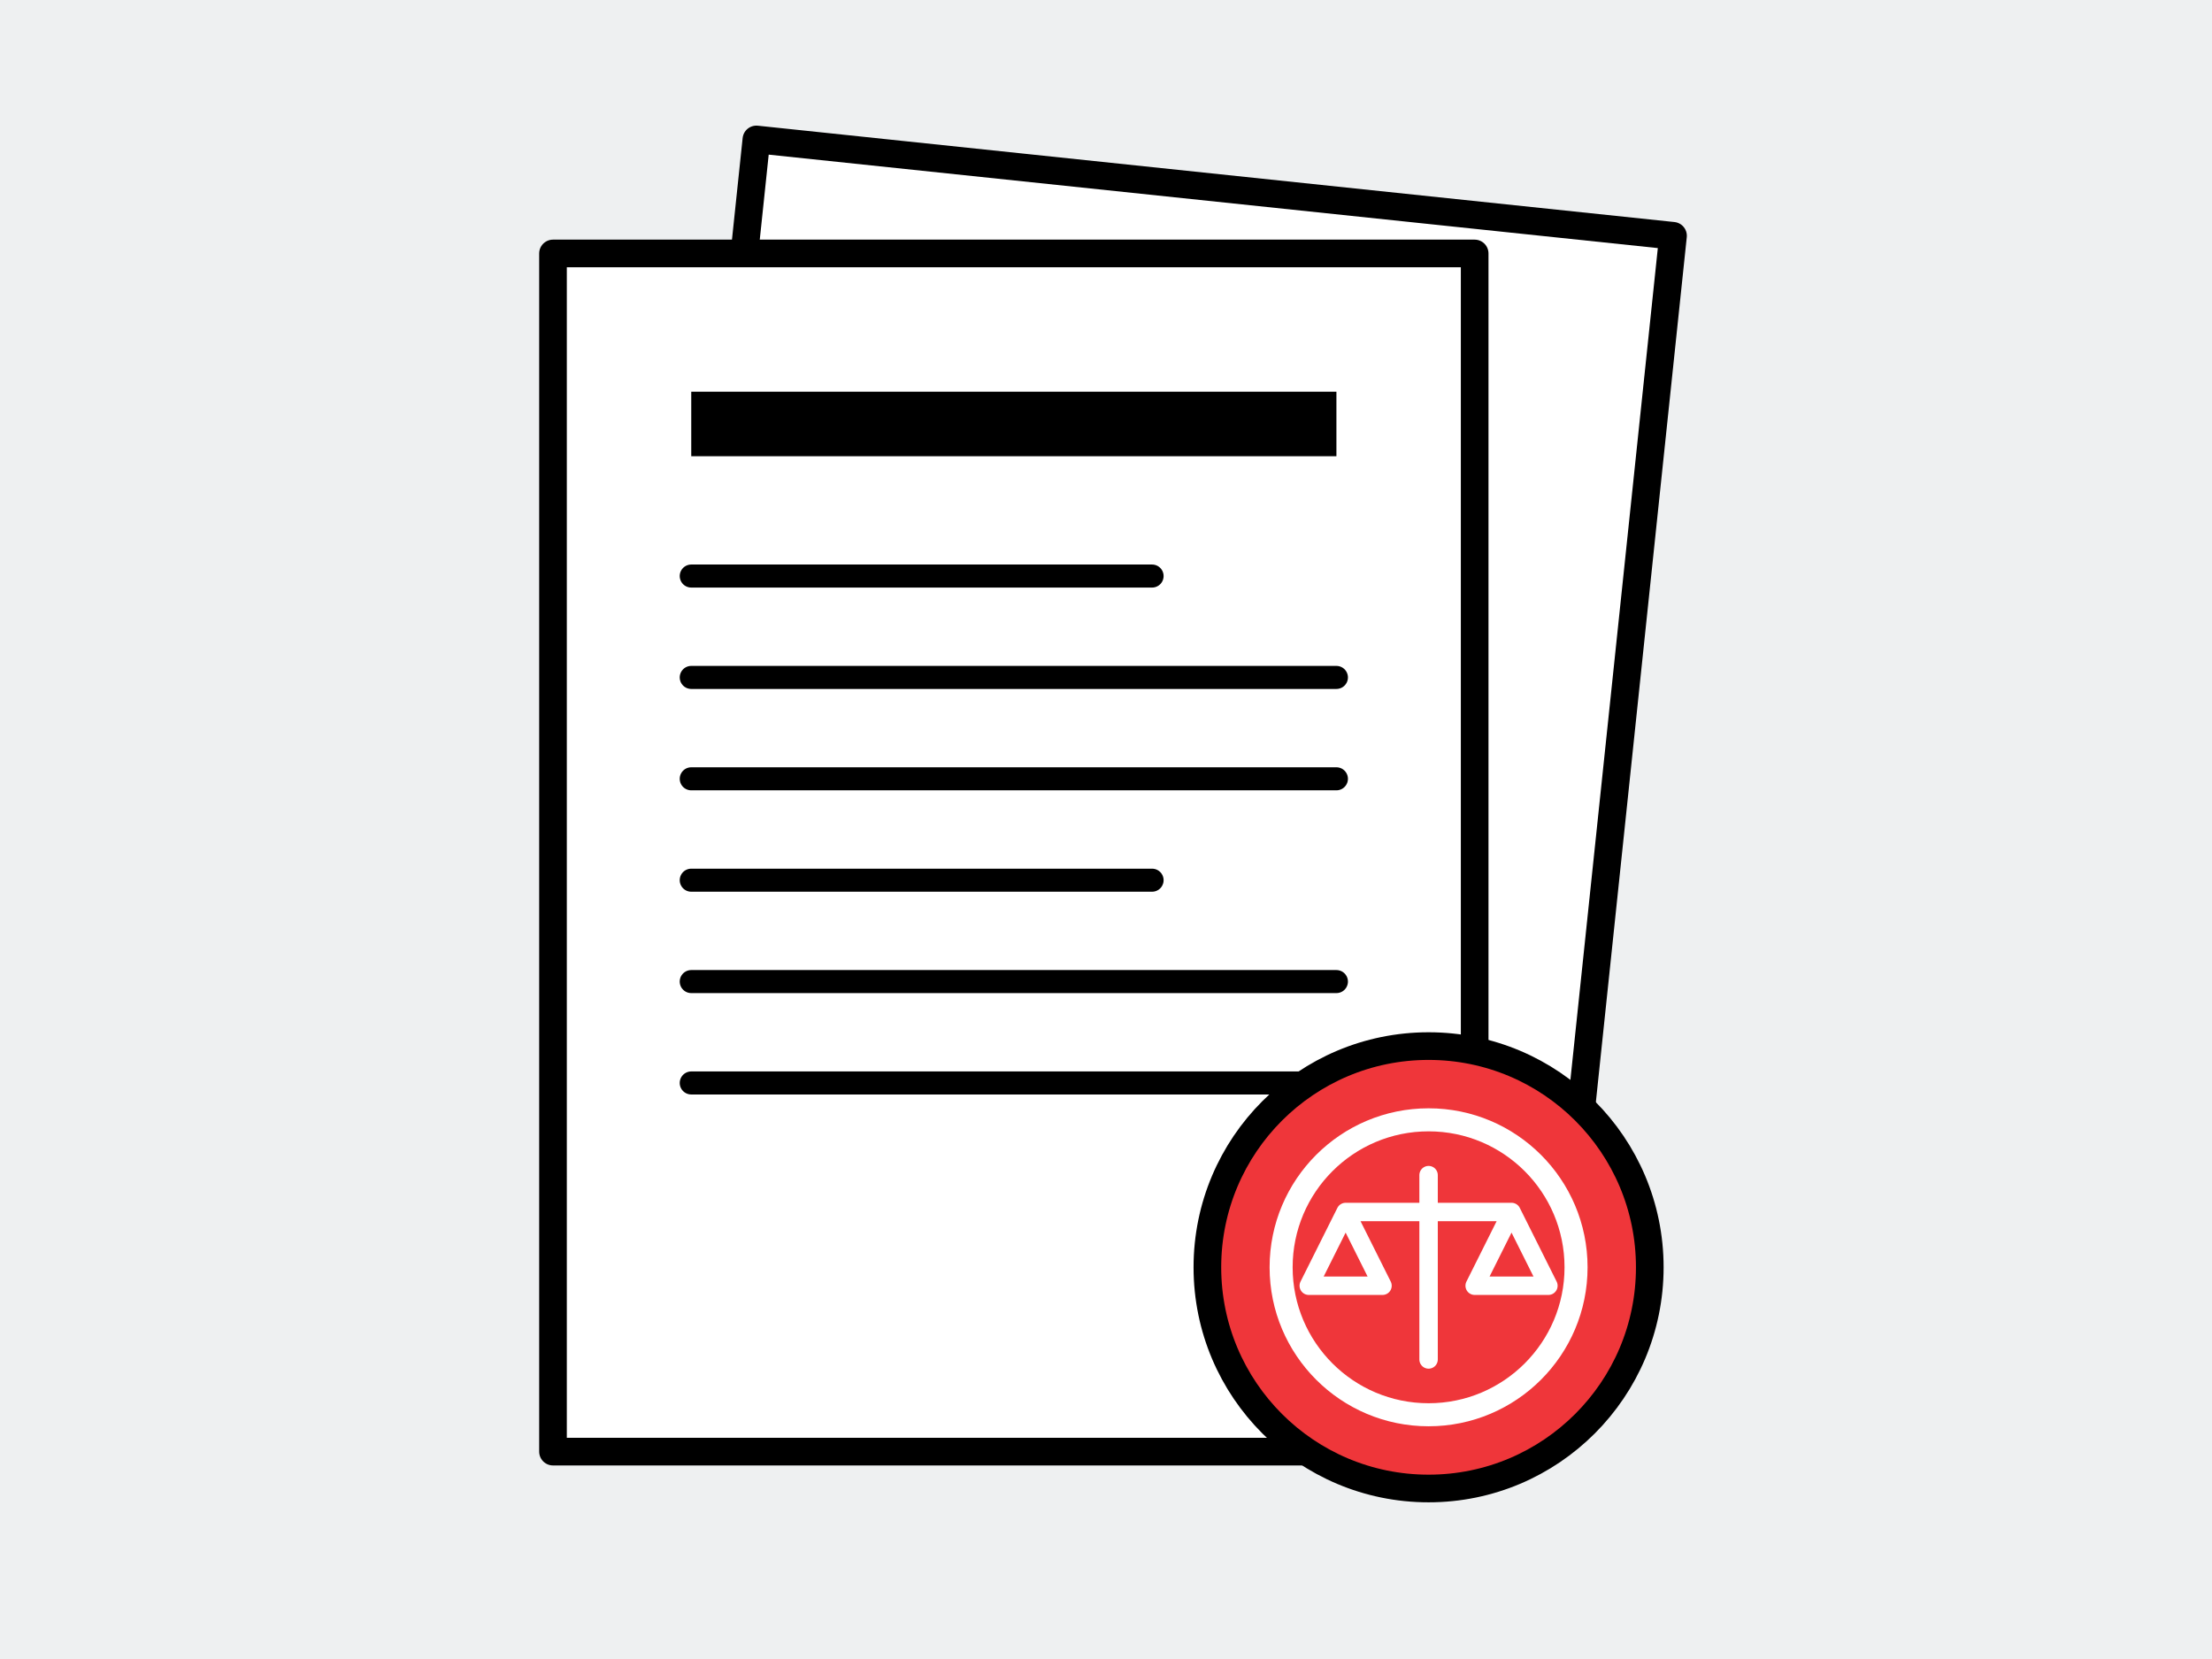
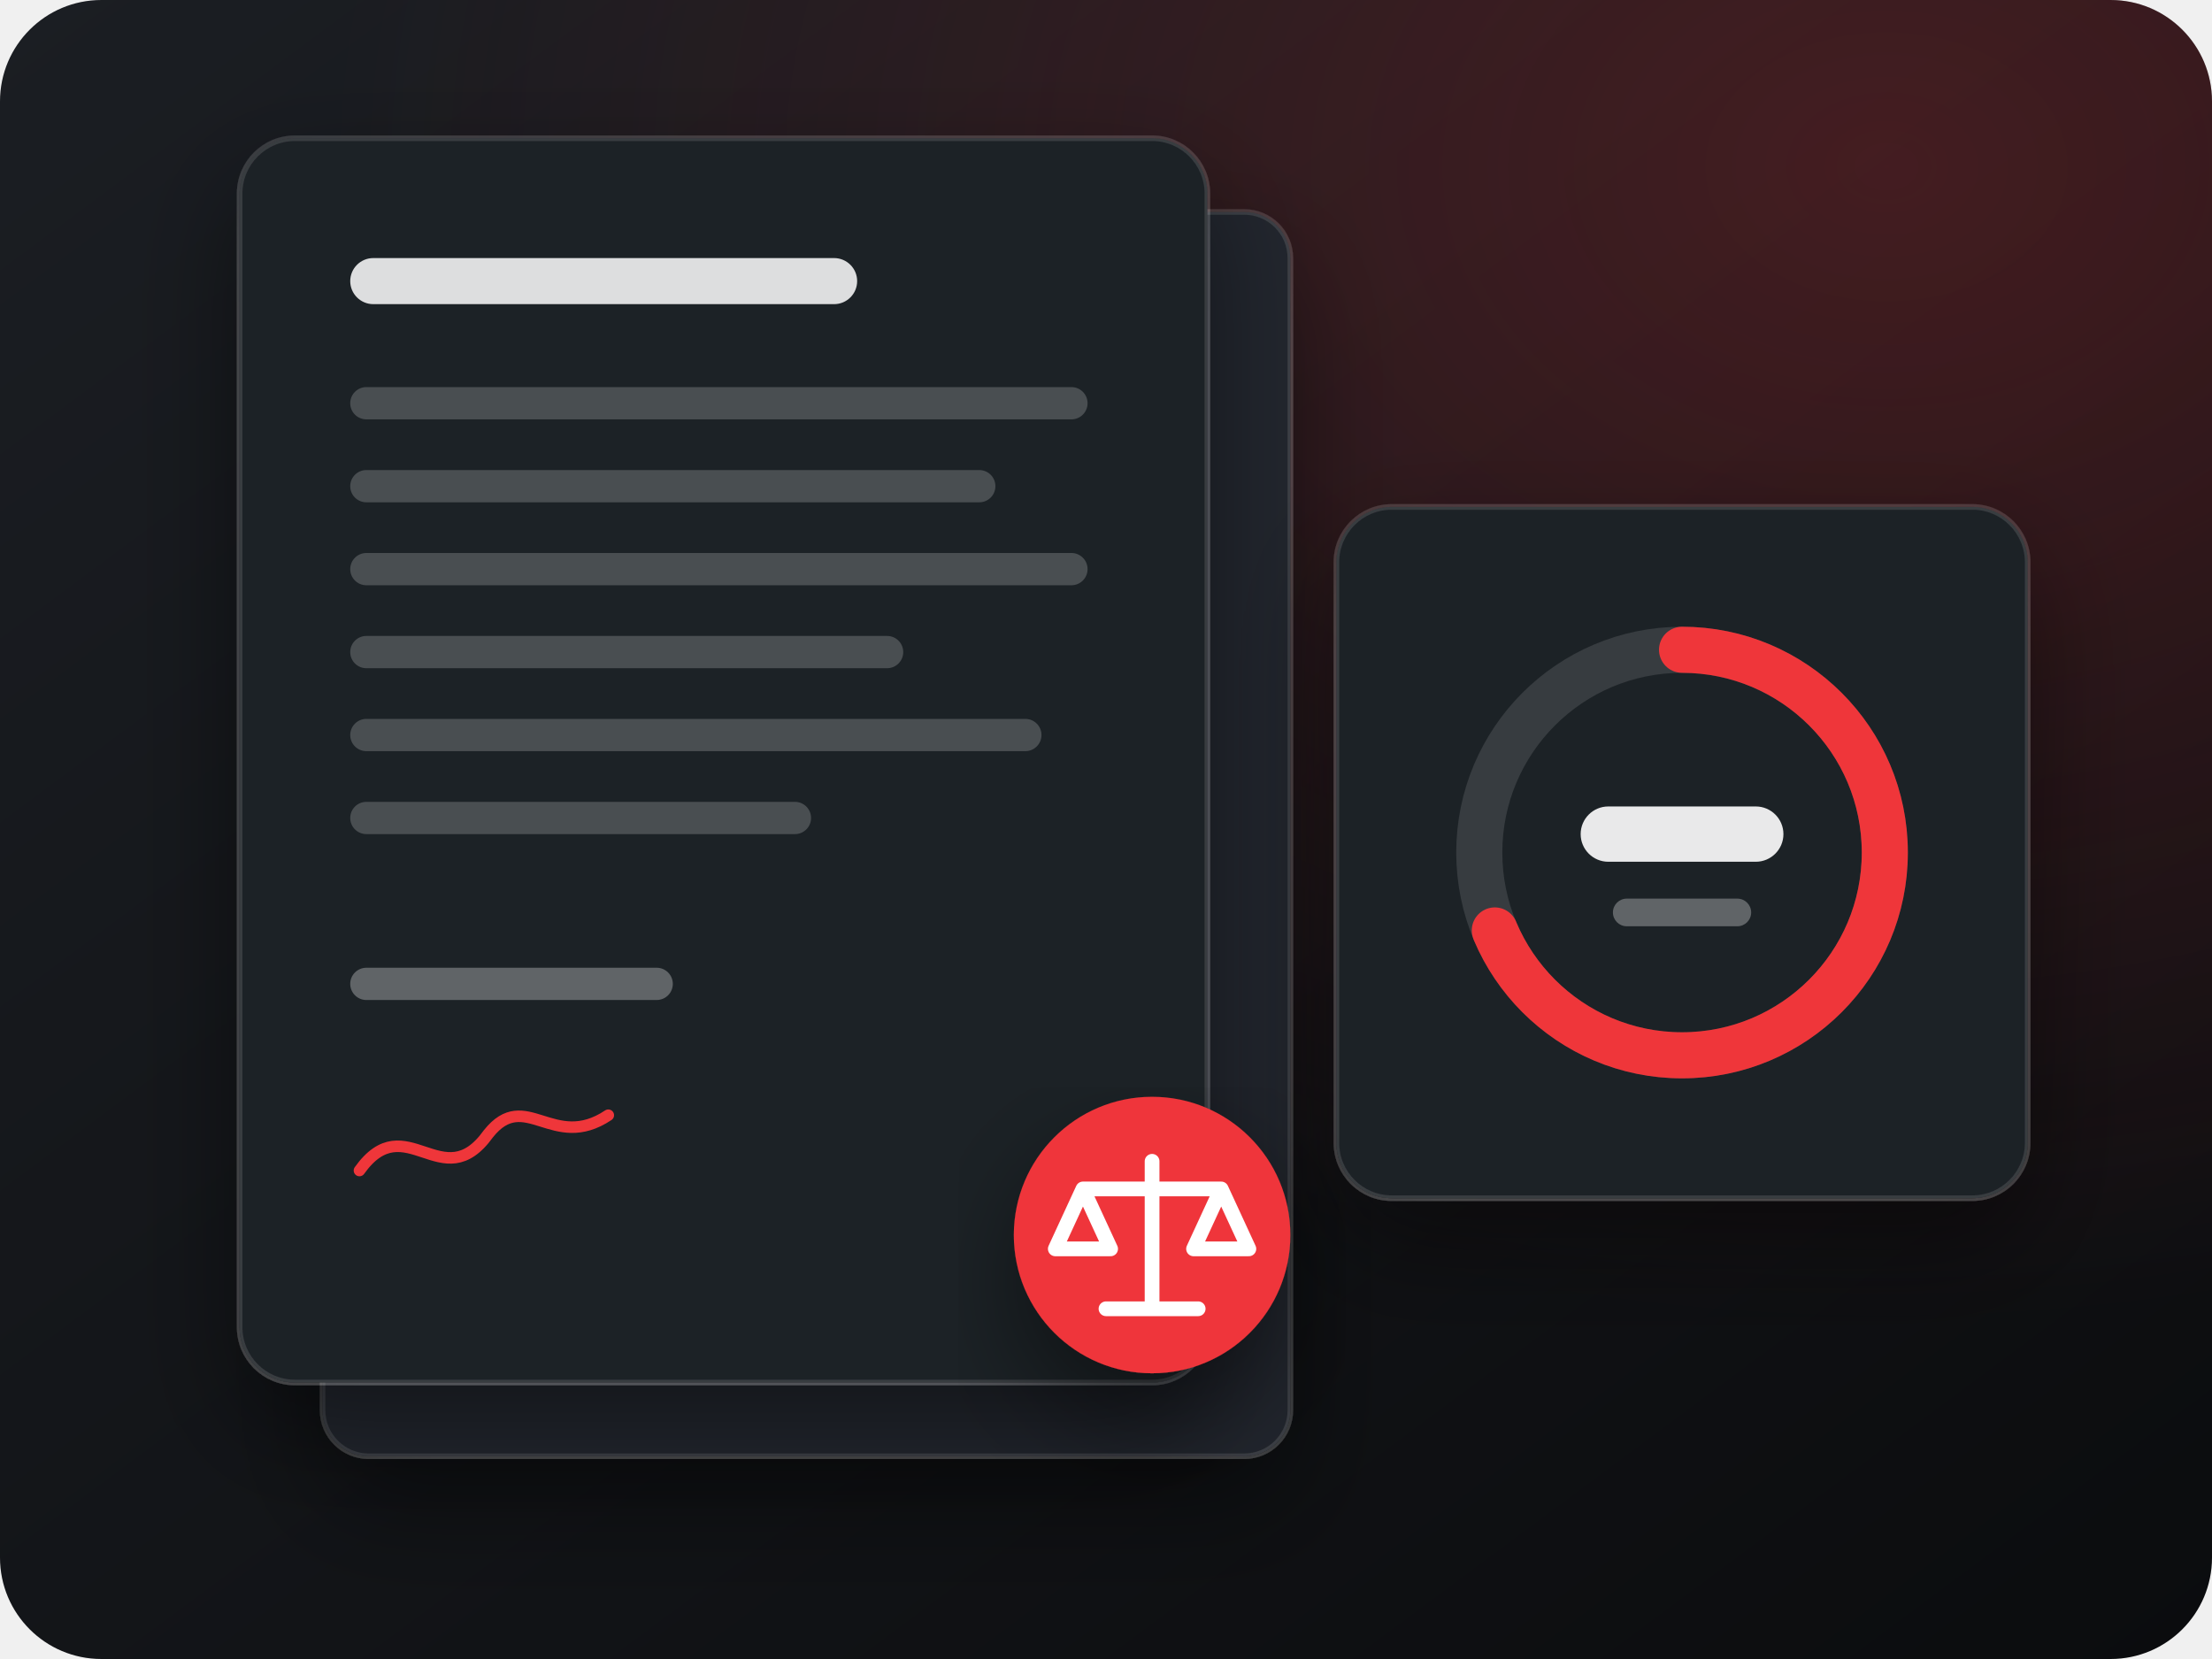
<svg xmlns="http://www.w3.org/2000/svg" viewBox="0 0 480 360" role="img" aria-labelledby="t">
-   <rect width="480" height="360" fill="#eef0f1" />
-   <g stroke="#000" stroke-width="6" stroke-linejoin="round" stroke-linecap="round">
-     <rect x="150" y="40" width="200" height="260" fill="#fff" transform="rotate(6 250 170)" />
-     <rect x="120" y="55" width="200" height="260" fill="#fff" />
-     <rect x="150" y="85" width="140" height="14" fill="#000" stroke="none" />
-     <line x1="150" y1="125" x2="250" y2="125" stroke-width="5" />
-     <line x1="150" y1="147" x2="290" y2="147" stroke-width="5" />
-     <line x1="150" y1="169" x2="290" y2="169" stroke-width="5" />
-     <line x1="150" y1="191" x2="250" y2="191" stroke-width="5" />
-     <line x1="150" y1="213" x2="290" y2="213" stroke-width="5" />
-     <line x1="150" y1="235" x2="290" y2="235" stroke-width="5" />
-     <circle cx="310" cy="275" r="48" fill="#ef363a" />
-     <circle cx="310" cy="275" r="32" fill="none" stroke="#fff" stroke-width="5" />
-     <path d="M310 255 L310 295 M292 263 L328 263 M292 263 L284 279 L300 279 Z M328 263 L320 279 L336 279 Z" stroke="#fff" stroke-width="4" fill="none" />
+   <defs>
+     <linearGradient id="bg" x1="0" y1="0" x2="1" y2="1">
+       <stop offset="0" stop-color="#1B1E23" />
+       <stop offset="1" stop-color="#0B0C0E" />
+     </linearGradient>
+     <linearGradient id="area" x1="0" y1="0" x2="0" y2="1">
+       <stop offset="0" stop-color="#EF363A" stop-opacity=".35" />
+       <stop offset="1" stop-color="#EF363A" stop-opacity="0" />
+     </linearGradient>
+     <radialGradient id="glow" cx=".85" cy=".1" r=".7">
+       <stop offset="0" stop-color="#EF363A" stop-opacity=".22" />
+       <stop offset="1" stop-color="#EF363A" stop-opacity="0" />
+     </radialGradient>
+     <filter id="sh" x="-20%" y="-20%" width="140%" height="160%">
+       <feDropShadow dx="0" dy="10" stdDeviation="12" flood-color="#000" flood-opacity=".45" />
+     </filter>
+   </defs>
+   <rect width="480" height="360" rx="22" fill="url(#bg)" />
+   <rect width="480" height="360" rx="22" fill="url(#glow)" />
+   <g stroke-width="1.2">
+     <rect x="70" y="46" width="210" height="270" rx="10" fill="#23272D" stroke="rgba(255,255,255,0.12)" filter="url(#sh)" />
+     <rect x="52" y="30" width="210" height="270" rx="12" fill="#1F2328" stroke="rgba(255,255,255,0.12)" filter="url(#sh)" />
+     <rect x="76" y="56" width="110" height="10" rx="5.0" fill="rgba(255,255,255,0.85)" />
+     <rect x="76" y="84" width="160" height="7" rx="3.5" fill="rgba(255,255,255,0.2)" />
+     <rect x="76" y="102" width="140" height="7" rx="3.5" fill="rgba(255,255,255,0.2)" />
+     <rect x="76" y="120" width="160" height="7" rx="3.5" fill="rgba(255,255,255,0.2)" />
+     <rect x="76" y="138" width="120" height="7" rx="3.5" fill="rgba(255,255,255,0.2)" />
+     <rect x="76" y="156" width="150" height="7" rx="3.5" fill="rgba(255,255,255,0.2)" />
+     <rect x="76" y="174" width="100" height="7" rx="3.5" fill="rgba(255,255,255,0.2)" />
+     <rect x="76" y="210" width="70" height="7" rx="3.5" fill="rgba(255,255,255,0.3)" />
+     <path d="M78 254c10 -14 18 6 28 -8c8 -10 14 4 26 -4" fill="none" stroke="#EF363A" stroke-width="2.5" stroke-linecap="round" />
+     <rect x="290" y="110" width="150" height="150" rx="12" fill="#1F2328" stroke="rgba(255,255,255,0.12)" filter="url(#sh)" />
+     <circle cx="365" cy="185" r="44" fill="none" stroke="rgba(255,255,255,0.12)" stroke-width="10" />
+     <circle cx="365" cy="185" r="44" fill="none" stroke="#EF363A" stroke-width="10" stroke-linecap="round" stroke-dasharray="190 400" transform="rotate(-90 365 185)" />
+     <rect x="343" y="175" width="44" height="12" rx="6.0" fill="rgba(255,255,255,0.9)" />
+     <rect x="350" y="195" width="30" height="6" rx="3.0" fill="rgba(255,255,255,0.3)" />
+     <circle cx="250" cy="268" r="30" fill="#EF363A" filter="url(#sh)" />
+     <g transform="translate(250 268)" fill="none" stroke="#fff" stroke-width="3.2" stroke-linecap="round" stroke-linejoin="round">
+       <path d="M0 -16v32M-10 16h20M-15 -10h30M-15 -10l-6 13h12zM15 -10l-6 13h12z" />
+     </g>
  </g>
</svg>
